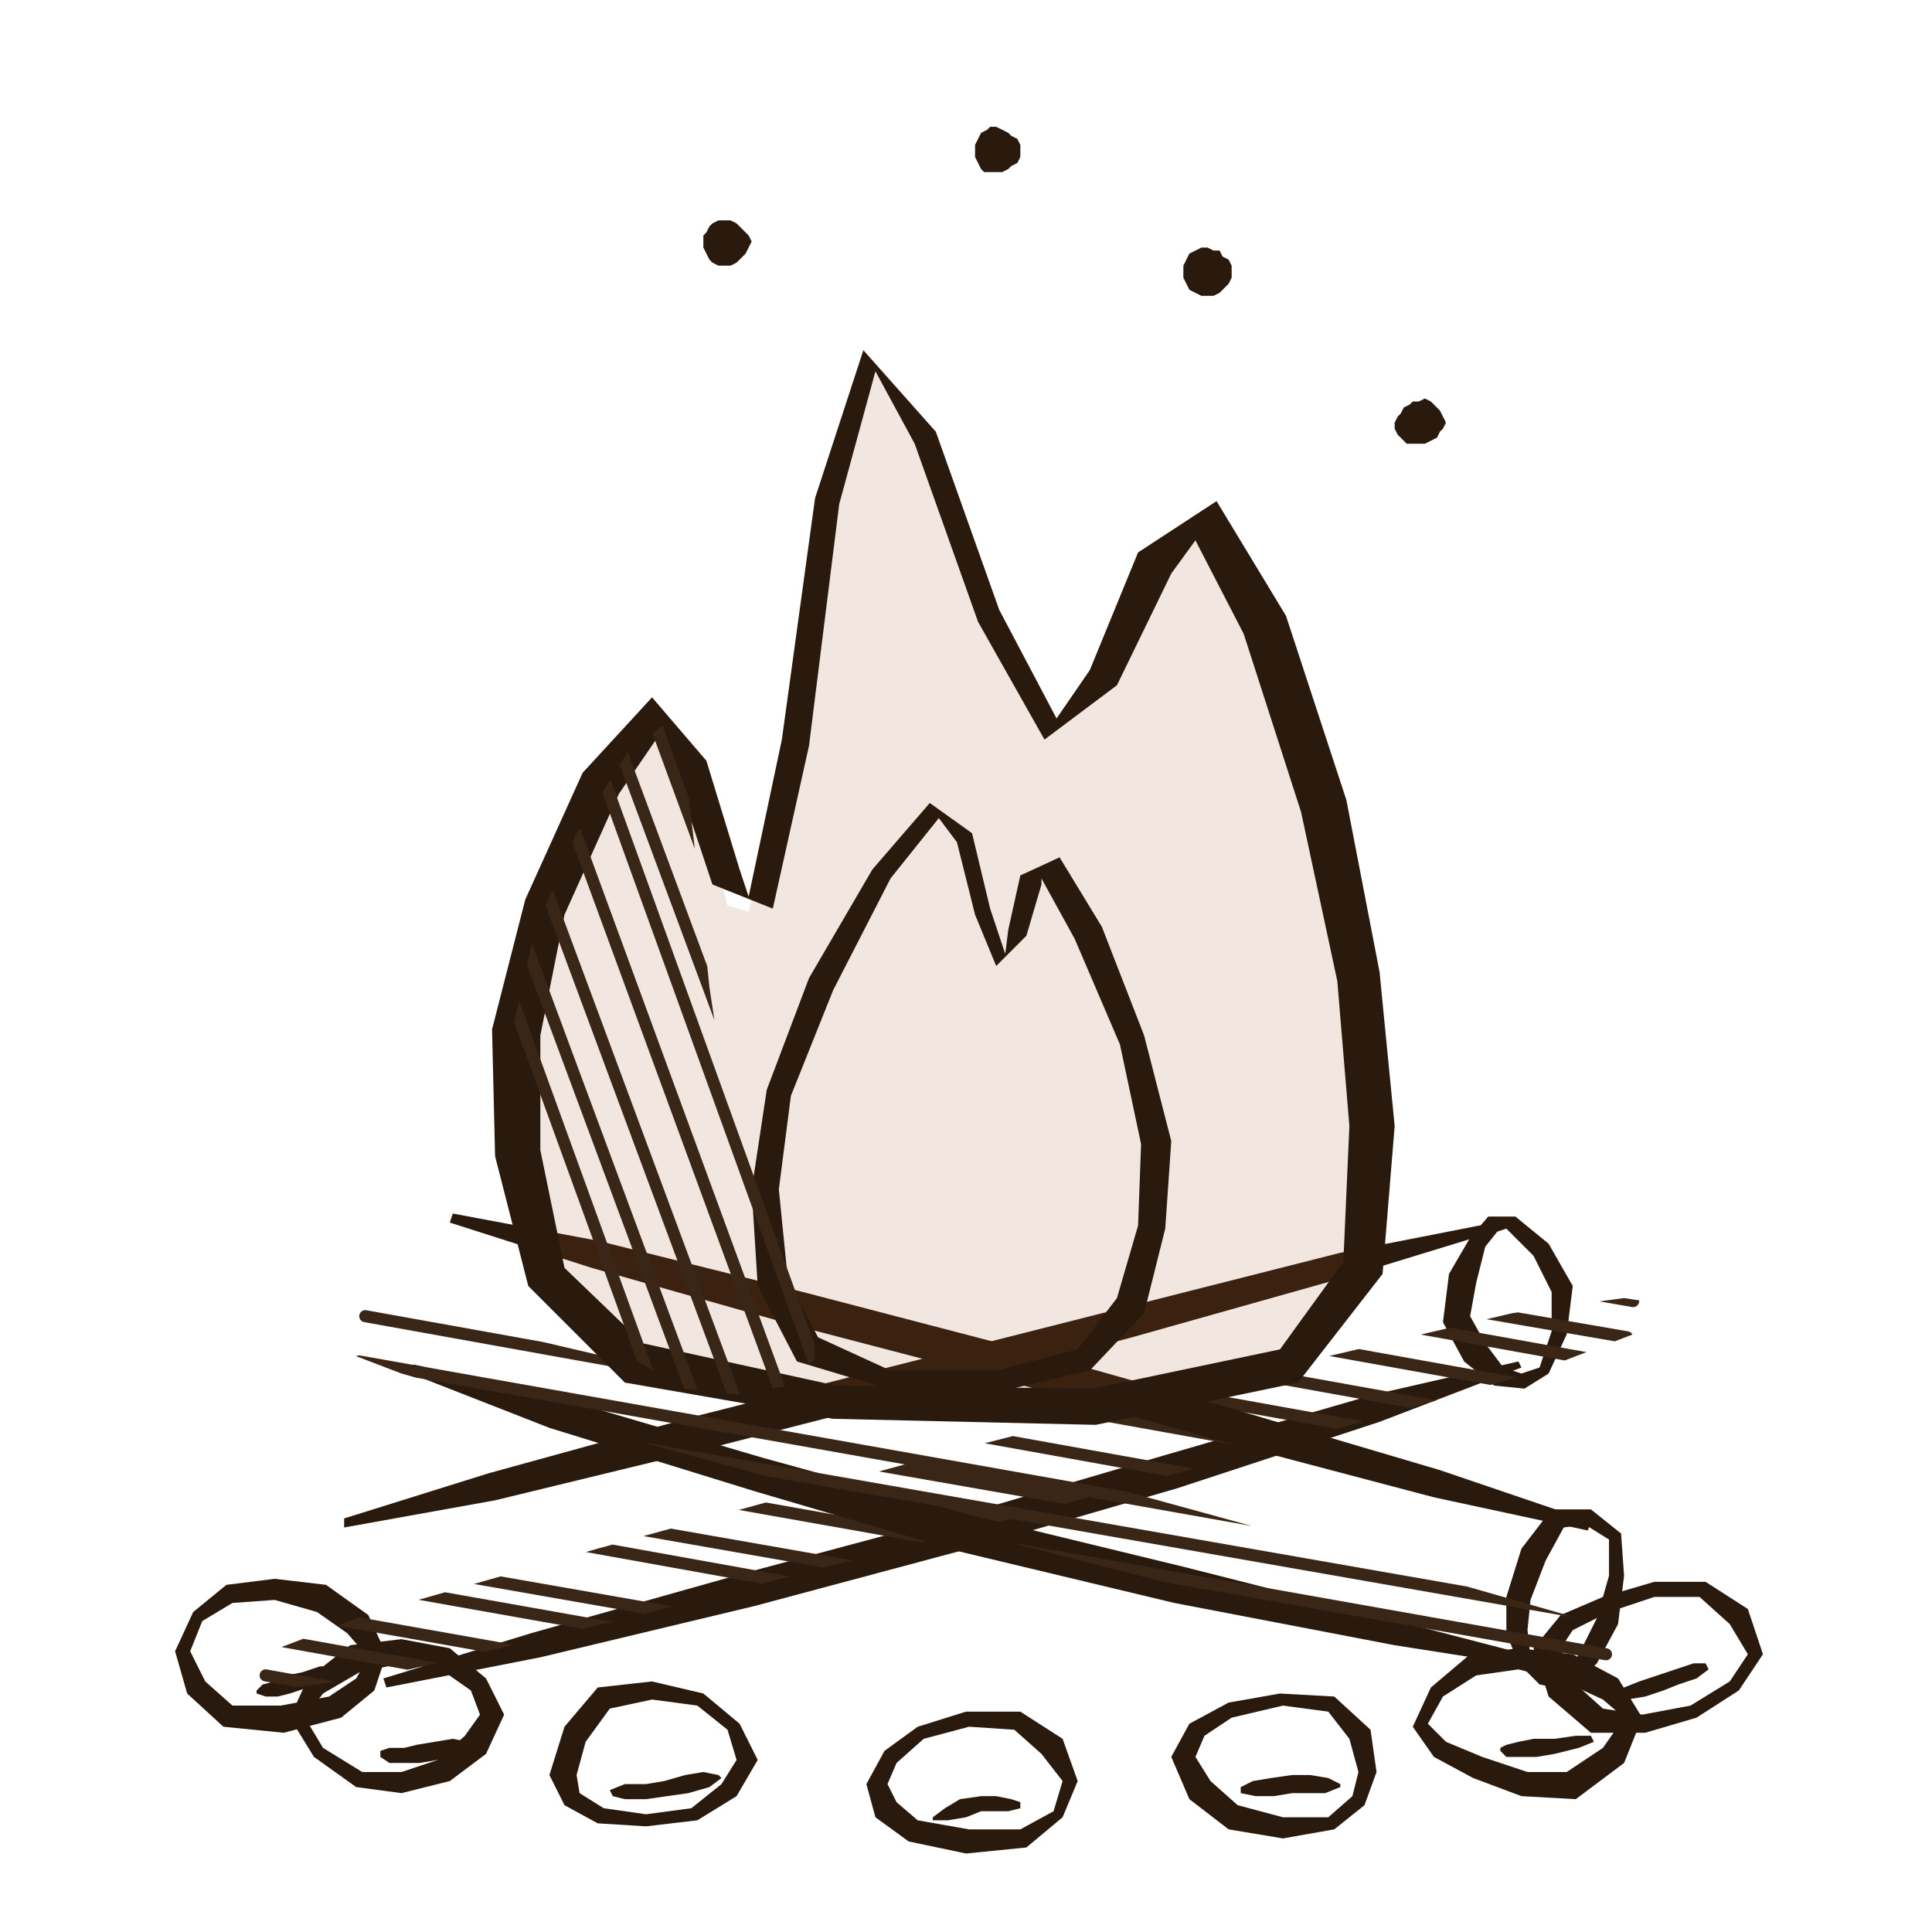
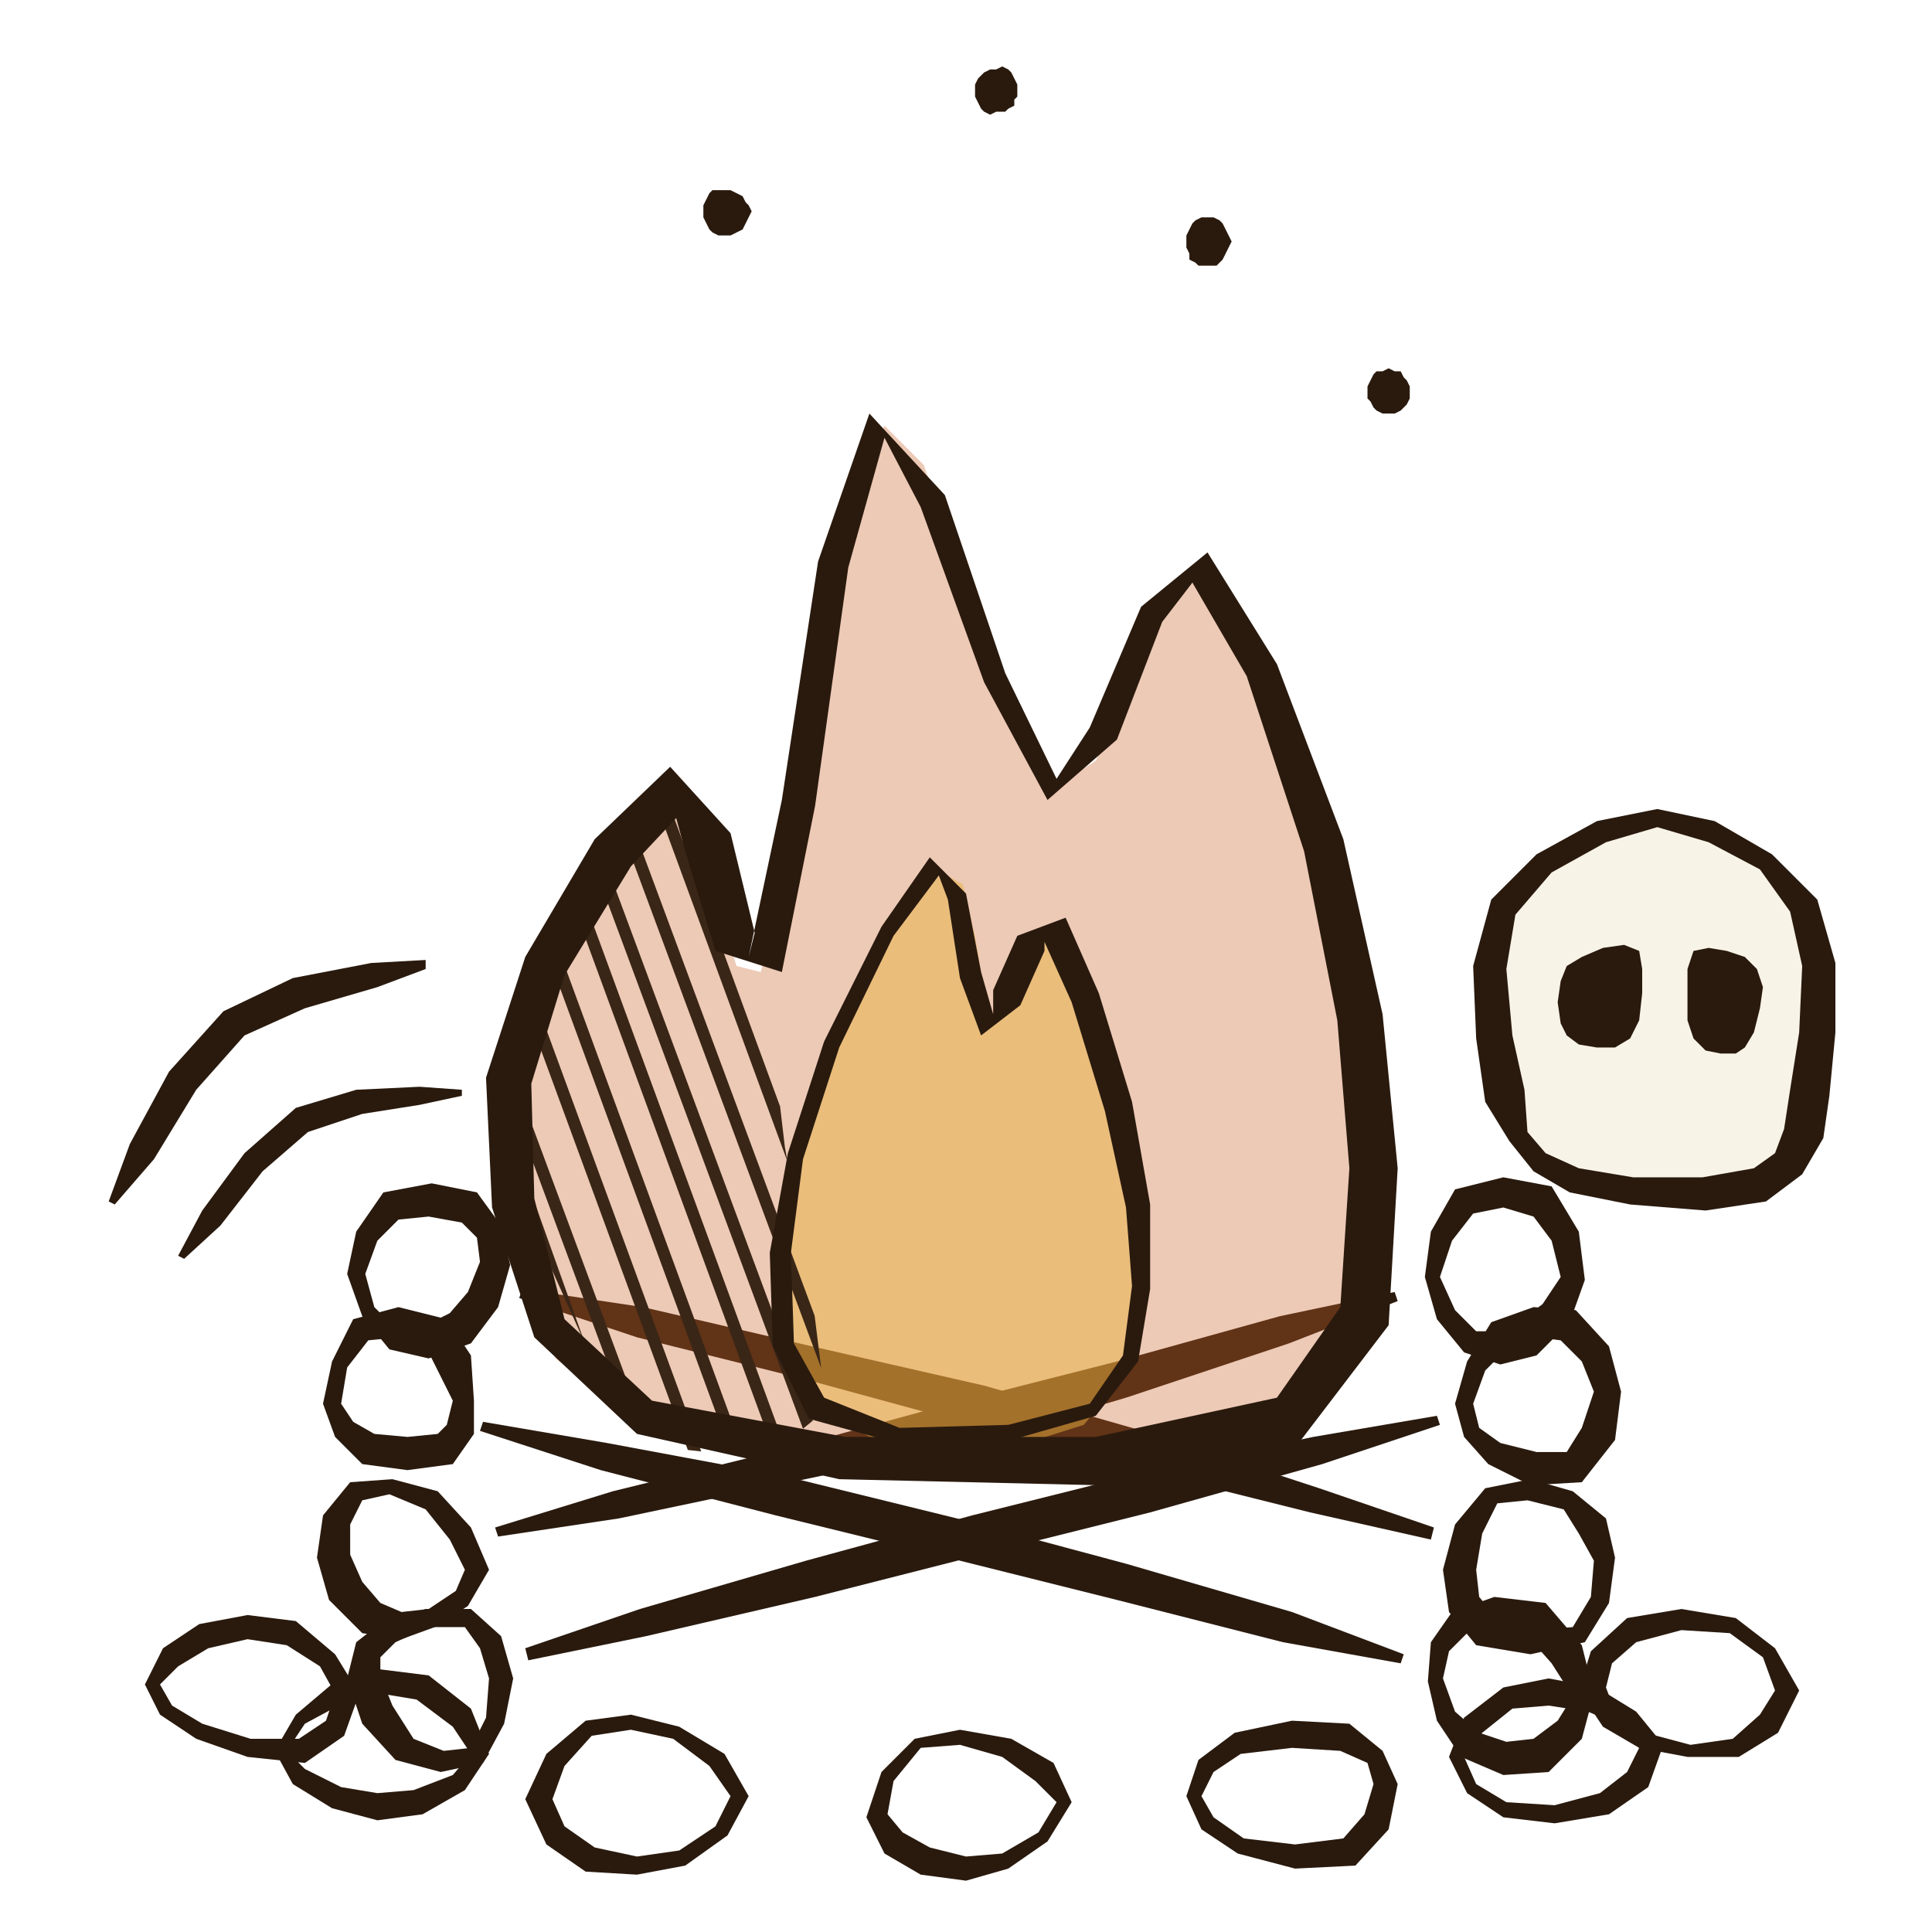
<svg xmlns="http://www.w3.org/2000/svg" viewBox="0 0 64 64" width="128" height="128">
  <defs>
    <clipPath id="des1">
-       <path d="M12.7 55.5l7.7-1.8 11.3-2.9 11.3-3.1 7.7-2.2 3.4-1.3 1-1-1.3-.2-3.7 .5-7.7 1.8-11.3 2.9-11.3 3.1-7.7 2.2-3.4 1.3-1.1 .9 1.4 .3z" />
-     </clipPath>
-     <clipPath id="des2">
-       <path d="M13.3 45.5l7.7 2.2 11.3 3.1 11.3 2.9 7.7 1.8 3.7 .5 1.4-.3-1.1-.9-3.4-1.3-7.7-2.2-11.3-3.1-11.3-2.9-7.7-1.8-3.7-.5-1.3 .2 1 1z" />
-     </clipPath>
-     <clipPath id="des3">
-       <path d="M21 45l-1.4-2-1.3-2.9-1-3.2-.3-2.9 .7-3.1 1.4-3.3 1.7-2.7 1.2-.9 .7 1.5 .4 3.3 .4 3.9 .5 3.3 .9 2.7 1.1 2.5 .9 2.3 .1 1.5-.9 .9-1.7 .3-1.8-.2z" />
+       <path d="M21 47l-1.4-2-1.3-2.9-1-3.2-.3-2.9 .7-2.9 1.4-3.2 1.6-2.5 1.3-1.4 .9 .4 .9 1.6 .6 2.1 .6 1.9 .4 1.4 .2 1.4 .2 1.5 .2 1.7 .4 2.2 .5 2.7 .3 2.4-.2 1.7-1.1 .9-1.6 .3-1.8-.2z" />
    </clipPath>
  </defs>
-   <path d="M12.2 54.9l-.4 .7-.9 .6-1.6 .3-1.6 0-.9-.8-.5-1 .4-1 1-.6 1.4-.1 1.4 .4 1 .7zM12.2 53.5l-1.4-1-1.7-.2-1.6 .2-1.1 .9-.6 1.3 .4 1.4 1.2 1.1 2 .2 1.9-.5 1.1-.9 .4-1.2z" fill="#2a1a0e" fill-rule="evenodd" />
-   <path d="M8.5 56.1l.3 .1 .4 0 .4-.1 .6-.2 .6-.2 .3-.3 0-.2-.5 0-.6 .2-.5 .1-.4 .2-.4 .1-.2 .2z" fill="#2a1a0e" />
-   <path d="M15.9 56.8l-.5 .7-.9 .8-1.2 .4-1.3 0-1.3-.8-.6-1 .6-.8 1.2-.7 1.4-.3 1.3 .2 1 .7zM16.1 55.6l-1.2-1-1.6-.3-1.7 .2-1.4 1.1-.6 1.3 .8 1.3 1.4 1 1.5 .2 1.6-.4 1.2-.9 .6-1.3z" fill="#2a1a0e" fill-rule="evenodd" />
-   <path d="M12.6 58.2l.3 .2 .5 0 .5 0 .6-.1 .6-.2 .5-.3-.1-.1-.5-.1-.6 .1-.6 .1-.4 .1-.5 0-.3 .1z" fill="#2a1a0e" />
-   <path d="M24.4 58.3l-.5 .8-1 .8-1.5 .2-1.4-.2-.8-.5-.1-.6 .3-1.1 .8-1.1 1.4-.3 1.5 .2 1 .8zM24.5 57.1l-1.2-1-1.7-.4-1.8 .2-1.1 1.3-.5 1.6 .5 1 1.1 .6 1.6 .1 1.7-.2 1.3-.8 .7-1.2z" fill="#2a1a0e" fill-rule="evenodd" />
-   <path d="M20.3 59.5l.4 .1 .7 0 .7-.1 .7-.1 .7-.2 .4-.3-.1-.1-.5-.1-.6 .1-.7 .2-.6 .1-.7 0-.5 .2z" fill="#2a1a0e" />
-   <path d="M35.2 59l-.3 1-1.1 .6-1.7 0-1.7-.3-.7-.6-.3-.6 .3-.7 .9-.8 1.5-.4 1.5 .1 .9 .8zM35.2 57.6l-1.4-.9-1.8 0-1.6 .5-1.1 .8-.6 1.1 .3 1.1 1.1 .8 1.9 .4 2-.2 1.2-1 .5-1.2z" fill="#2a1a0e" fill-rule="evenodd" />
-   <path d="M30.9 60.3l.5 0 .6-.1 .5-.2 .5 0 .4 0 .4-.1 0-.2-.3-.1-.5-.1-.5 0-.7 .1-.5 .3-.4 .3z" fill="#2a1a0e" />
-   <path d="M45 58.7l-.2 .8-.8 .7-1.5 0-1.5-.4-.9-.8-.5-.8 .3-.7 .9-.6 1.7-.4 1.5 .2 .7 .9zM45.4 57.3l-1.2-1.1-1.8-.1-1.7 .3-1.3 .7-.6 1.1 .6 1.4 1.3 1 1.8 .3 1.7-.3 1-.8 .4-1.1z" fill="#2a1a0e" fill-rule="evenodd" />
-   <path d="M41.1 59.4l.5 .1 .6 0 .6-.1 .6 0 .5 0 .5-.2 0-.1-.4-.2-.6-.1-.6 0-.7 .1-.6 .1-.4 .2z" fill="#2a1a0e" />
-   <path d="M53.8 56.9l-.7 1-1.2 .8-1.3 0-1.5-.5-1.2-.5-.6-.6 .5-.9 1.1-.7 1.4-.2 1.5 .4 1.3 .6zM53.6 55.6l-1.5-.8-1.8-.2-1.6 .2-1.3 1.1-.6 1.3 .7 1 1.3 .7 1.6 .6 1.8 .1 1.6-1.2 .6-1.5z" fill="#2a1a0e" fill-rule="evenodd" />
-   <path d="M49.7 58l.2 .2 .5 0 .5 0 .6-.1 .8-.2 .5-.2-.1-.2-.5 0-.7 .1-.7 0-.5 .1-.4 .1-.2 .1z" fill="#2a1a0e" />
-   <path d="M57.9 54.8l-.6 .9-1.3 .8-1.6 .3-1.3-.2-1-.9-.4-1.1 .4-.6 1.2-.6 1.5-.5 1.5 0 1 .9zM57.9 53.3l-1.4-.9-1.7 0-1.7 .5-1.4 .6-.9 1.1 .5 1.6 1.4 1.2 1.8 0 1.7-.5 1.4-.9 .8-1.2z" fill="#2a1a0e" fill-rule="evenodd" />
-   <path d="M53.5 56.3l.4 0 .6-.1 .6-.2 .5-.2 .6-.2 .4-.3-.1-.2-.4 0-.6 .2-.6 .2-.6 .2-.5 .2-.4 .3z" fill="#2a1a0e" />
-   <path d="M12.8 55.9l5.1-1 7.1-1.7 7.1-1.9 6.9-2 6.7-2.2 4.7-1.8-.1-.2-4.8 1.1-6.9 2-6.8 2-7.1 1.9-7.1 2-4.9 1.5z" fill="#2a1a0e" />
-   <path d="M11.4 50.6l5-.9 7-1.7 7-1.8 7.1-1.9 7.1-2 4.9-1.5 0-.3-5.1 1-7.1 1.8-7.1 1.8-7.1 1.8-6.9 1.9-4.8 1.5z" fill="#2a1a0e" />
-   <path d="M51.4 42.8l0 1.3-.4 1.2-.6 .2-.6-.2-.6-.8-.5-.9 .2-1.1 .3-1.2 .4-.5 .3-.1 .9 .9zM51.3 41.2l-1.1-.9-.9 0-.6 .7-.7 1.2-.2 1.6 .7 1.3 1 .8 1 .1 .8-.5 .6-1.3 .2-1.6z" fill="#2a1a0e" fill-rule="evenodd" />
+   <path d="M11.1 56.1l-.3 .9-.9 .6-1.6 0-1.6-.5-1-.6-.4-.7 .6-.6 1-.6 1.3-.3 1.3 .2 1.1 .7zM11.1 54.8l-1.3-1.1-1.6-.2-1.6 .3-1.2 .8-.6 1.2 .5 1 1.2 .8 1.7 .6 1.9 .2 1.3-.9 .5-1.4z" fill="#2a1a0e" fill-rule="evenodd" />
+   <path d="M15.6 58.1l-.6 .7-1.3 .5-1.2 .1-1.2-.2-1.2-.6-.6-.6 .6-.9 1.3-.7 1.2-.3 1.2 .2 1.2 .9zM15.6 56.6l-1.4-1.1-1.6-.2-1.5 .4-1.3 1.1-.7 1.2 .6 1.1 1.3 .8 1.5 .4 1.5-.2 1.4-.8 .8-1.2z" fill="#2a1a0e" fill-rule="evenodd" />
+   <path d="M24.2 59.5l-.5 1-1.2 .8-1.4 .2-1.4-.3-1-.7-.4-.9 .4-1.1 .9-1 1.3-.2 1.4 .3 1.2 .9zM24 58.1l-1.5-.9-1.6-.4-1.5 .2-1.3 1.1-.7 1.5 .7 1.5 1.3 .9 1.7 .1 1.6-.3 1.4-1 .7-1.3z" fill="#2a1a0e" fill-rule="evenodd" />
+   <path d="M35 59.7l-.6 1-1.2 .7-1.2 .1-1.2-.3-.9-.5-.5-.6 .2-1.1 .9-1.1 1.3-.1 1.4 .4 1.1 .8zM34.9 58.4l-1.4-.8-1.7-.3-1.5 .3-1.1 1.1-.5 1.5 .6 1.2 1.2 .7 1.5 .2 1.4-.4 1.3-.9 .8-1.3z" fill="#2a1a0e" fill-rule="evenodd" />
+   <path d="M45.5 59.1l-.3 1-.7 .8-1.6 .2-1.7-.2-1-.7-.4-.7 .4-.8 .9-.6 1.7-.2 1.6 .1 .9 .4zM45.8 58l-1.1-.9-1.9-.1-1.9 .4-1.2 .9-.4 1.2 .5 1.1 1.2 .8 1.9 .5 2-.1 1.1-1.2 .3-1.5z" fill="#2a1a0e" fill-rule="evenodd" />
+   <path d="M54.3 57.9l-.4 .8-.9 .7-1.5 .4-1.6-.1-1-.6-.4-.9 .6-.8 1-.8 1.2-.1 1.3 .2 1.2 .5zM54.2 56.7l-1.3-.8-1.6-.3-1.5 .3-1.3 1-.5 1.3 .6 1.2 1.2 .8 1.7 .2 1.8-.3 1.3-.9 .5-1.4z" fill="#2a1a0e" fill-rule="evenodd" />
+   <path d="M58.8 56l-.5 .8-.9 .8-1.4 .2-1.5-.4-1-.7-.3-.8 .2-.8 .8-.7 1.5-.4 1.6 .1 1.1 .8zM58.8 54.6l-1.3-1-1.8-.3-1.8 .3-1.2 1.1-.4 1.3 .8 1.2 1.2 .7 1.6 .3 1.7 0 1.3-.8 .7-1.4z" fill="#2a1a0e" fill-rule="evenodd" />
+   <path d="M17.5 55l3.9-.8 5.6-1.3 5.5-1.4 5.6-1.4 5.7-1.6 3.9-1.3-.1-.3-4.1 .7-5.7 1.2-5.6 1.4-5.5 1.5-5.5 1.6-3.8 1.3z" fill="#2a1a0e" />
+   <path d="M16.5 50.9l4-.6 5.7-1.2 5.7-1.2 5.4-1.6 5.4-1.8 3.6-1.4-.1-.3-3.8 .8-5.4 1.5-5.5 1.4-5.5 1.5-5.7 1.4-3.9 1.2z" fill="#2a1a0e" />
+   <path d="M16.2 55.6l-.1 1.3-.5 1-.9 .1-1-.4-.7-1.1-.4-1 0-.6 .5-.5 1.1-.5 1.2 0 .5 .7zM16.6 54.2l-1-.9-1.5 0-1.4 .4-.9 .7-.3 1.2 .5 1.5 1.1 1.2 1.5 .4 1.4-.3 .7-1.3 .3-1.5z" fill="#2a1a0e" fill-rule="evenodd" />
+   <path d="M15.4 52l-.3 .7-.9 .6-.9 .1-.7-.3-.6-.7-.4-.9 0-1 .4-.8 .9-.2 1.2 .5 .8 1zM15.6 50.6l-1.1-1.2-1.5-.4-1.4 .1-.9 1.1-.2 1.4 .4 1.4 1.1 1.1 1.3 .2 1.1-.4 1.1-.7 .7-1.2z" fill="#2a1a0e" fill-rule="evenodd" />
+   <path d="M52.8 46.1l-.4 1.2-.5 .8-1 0-1.2-.3-.7-.5-.2-.8 .4-1.1 .8-.8 .9-.3 .8 .1 .7 .7zM53.3 44.6l-1.1-1.2-1.4-.1-1.4 .5-.8 1.3-.4 1.4 .3 1.1 .8 .9 1.4 .7 1.7-.1 1.1-1.4 .2-1.6z" fill="#2a1a0e" fill-rule="evenodd" />
+   <path d="M51.7 42.3l-.6 .9-.8 .6-.7 .3-.7 0-.7-.7-.5-1.1 .4-1.2 .7-.9 1-.2 1 .3 .6 .8zM52.3 40.8l-.9-1.5-1.6-.3-1.6 .4-.8 1.4-.2 1.5 .4 1.4 .9 1.1 1.2 .4 1.2-.3 1.1-1.1 .5-1.4z" fill="#2a1a0e" fill-rule="evenodd" />
+   <path d="M15.9 47.4l4 1.3 5.8 1.5 5.7 1.4 5.6 1.4 5.5 1.4 3.9 .7 .1-.3-3.7-1.4-5.5-1.6-5.6-1.5-5.7-1.4-5.9-1.1-4.1-.7z" fill="#2a1a0e" />
+   <path d="M17.2 43l3.9 1.3 5.6 1.4 5.5 1.5 5.6 1.5 5.6 1.4 4 .9 .1-.4-3.8-1.3-5.5-1.8-5.6-1.6-5.7-1.3-5.6-1.3-4-.6z" fill="#2a1a0e" />
+   <path d="M15 46.4l-.2 .8-.3 .3-1 .1-1.1-.1-.7-.4-.4-.6 .2-1.2 .7-.9 1-.1 .9 .3 .4 .8zM15.6 44.9l-.8-1.2-1.6-.4-1.5 .4-.7 1.4-.3 1.4 .4 1.1 .9 .9 1.5 .2 1.5-.2 .7-1 0-1.1z" fill="#2a1a0e" fill-rule="evenodd" />
+   <path d="M15.9 41.8l-.4 1-.6 .7-.8 .4-.9 .2-.8-.8-.3-1.1 .4-1.1 .7-.7 1-.1 1.1 .2 .5 .5zM16.6 40.6l-.8-1.1-1.5-.3-1.6 .3-.9 1.3-.3 1.4 .5 1.4 .9 1.1 1.3 .3 1.4-.5 .9-1.2 .4-1.4z" fill="#2a1a0e" fill-rule="evenodd" />
+   <path d="M52.1 56.2l-.5 .8-.8 .6-.9 .1-.9-.3-.8-.7-.4-1.1 .2-.9 .6-.6 1-.1 1 .2 .8 .9zM52.4 54.5l-1.2-1.4-1.7-.2-1.4 .5-.7 1-.1 1.3 .3 1.3 .8 1.2 1.4 .6 1.5-.1 1.1-1.1 .4-1.5z" fill="#2a1a0e" fill-rule="evenodd" />
+   <path d="M52.8 51.7l-.1 1.2-.6 1-1.3 .1-1.3-.5-.5-.6-.1-.9 .2-1.2 .5-1 1-.1 1.2 .3 .5 .8zM53.2 50.3l-1.1-.9-1.4-.4-1.5 .3-1 1.2-.4 1.5 .2 1.4 .9 1.1 1.8 .3 1.8-.4 .8-1.3 .2-1.5z" fill="#2a1a0e" fill-rule="evenodd" />
+   <path d="M20.9 47l-2.5-2-1.2-2.8-.4-3.2 0-3 .7-3 1.4-3.2 1.7-2.6 1.3-1.4 1 1 .7 2.7 .8 2.5 .8 .2 .9-3.5 1-5.9 1-5.8 1.2-2.9 1.3 1.3 1.4 4 1.5 4.3 1.4 2.4 1.4-.9 1.3-2.9 1.3-2.7 1.3-.6 1.5 2.2 1.5 4.1 1.3 4.7 .8 4.1 .4 3.7 .3 3.8-.7 3.2-2.1 2.3-4.5 1.1-6.5 .3-6.5-.4z" fill="#c9642a" opacity="0.34" />
+   <path d="M27.3 46.8l-1-1.6-.4-2.3 0-2.5 .3-2.4 .9-2.6 1.5-2.8 1.5-2.4 1.1-1.3 .7 .4 .4 1.7 .3 1.8 .4 1 .5-.5 .6-1.3 .6-1.1 .6-.1 .7 1.5 .8 2.6 .7 2.8 .4 2.5-.1 2.1-.2 2-.7 1.7-1 1.2-1.9 .6-2.5 .2-2.5-.3z" fill="#e8b040" opacity="0.5" />
  <g clip-path="url(#des1)">
-     <path d="M14.2 24.9l41.7 7.4M14 25.9l41.7 7.5M13.8 27.1l41.7 7.5M13.5 28.9l41.8 7.2M13.4 29.6l41.7 7.4M13.2 30.5l41.7 7.5M13 32l41.7 7.4M12.7 33.6l41.8 7.2M12.6 34.2l41.7 7.5M12.3 35.9l41.8 7.2M12.1 37.1l41.8 7.2M12 37.7l41.7 7.5M11.7 38.9l41.7 7.5M11.5 40.1l41.7 7.5M11.3 41.2l41.7 7.5M11.1 42.3l41.7 7.5M10.9 43.7l41.7 7.5M10.6 45.3l41.7 7.3M10.5 46.2l41.7 7.4M10.3 47.3l41.7 7.4M10 48.7l41.7 7.3M9.9 49.5l41.7 7.5M9.6 51.2l41.7 7.3M9.4 52l41.7 7.4M9.2 53.3l41.7 7.4M9 54.3l41.7 7.5M8.8 55.5l41.7 7.4M8.6 56.6l41.7 7.5M8.4 58l41.7 7.4M8.2 59.2l41.7 7.4M8 60.1l41.7 7.5M7.7 61.8l41.7 7.2M7.6 62.7l41.7 7.4M7.3 64.1l41.7 7.3M7.2 64.9l41.7 7.5M7 66l41.7 7.5" stroke="#3a2616" stroke-width="0.4" stroke-linecap="round" fill="none" />
+     <path d="M29.5 20.3l8.6 23.7M28.6 20.7l8.5 23.8M27.4 21.1l8.5 23.8M26 21.6l8.6 23.8M25 22l8.5 23.8M23.2 22.6l8.8 23.7M22.5 22.9l8.5 23.8M20.8 23.5l8.7 23.7M19.5 24l8.8 23.7M18.3 24.4l8.8 23.7M17.3 24.8l8.7 23.7M16 25.2l8.7 23.7M14.8 25.7l8.7 23.7M13.3 26.2l8.8 23.7M12.7 26.4l8.5 23.8M11 27.1l8.8 23.7M10.3 27.3l8.5 23.8M9.1 27.8l8.5 23.8M7.5 28.3l8.7 23.7M6.4 28.7l8.6 23.8" stroke="#3a2616" stroke-width="0.4" stroke-linecap="round" fill="none" />
  </g>
-   <path d="M13.6 45.5l4.6 1.8 6.8 2.1 6.8 2 7.1 1.7 7.3 1.4 5.1 .8 0-.3-5-1.3-7.1-1.8-7-1.7-6.9-1.9-6.8-2-4.8-1.1z" fill="#2a1a0e" />
-   <path d="M14.9 40.5l4.7 1.5 6.7 1.9 6.9 1.8 7.1 2 7.2 1.9 5.1 1.1 .1-.3-5-1.7-7.1-2.1-7.1-2-6.9-1.8-6.8-1.7-4.8-.9z" fill="#2a1a0e" />
-   <path d="M52.9 53.6l-.6 1.2-.5 .8-.6-.1-.5-.6-.1-.9 .1-1 .5-1.3 .6-1.1 .7-.1 .8 .5 0 1.2zM53.8 52.2l-.1-1.4-1-.8-1.3 0-1 1.3-.5 1.6 0 1.2 .4 1 .7 .7 1 .2 .9-.9 .7-1.3z" fill="#2a1a0e" fill-rule="evenodd" />
-   <g clip-path="url(#des2)">
-     <path d="M15.4 24.9l41.7 7.4M15.3 25.9l41.7 7.5M15.1 27l41.7 7.5M14.8 28.7l41.7 7.3M14.6 29.5l41.7 7.5M14.3 31.2l41.8 7.2M14.2 32.1l41.7 7.3M14 32.9l41.7 7.5M13.8 34.3l41.7 7.4M13.5 35.7l41.7 7.3M13.3 37.1l41.8 7.2M13.1 38.3l41.8 7.2M13 38.9l41.7 7.5M12.7 40.4l41.7 7.3M12.5 41.6l41.7 7.3M12.2 43l41.7 7.2M12.1 43.6l41.7 7.5M11.9 45.1l41.7 7.4M11.7 46.3l41.7 7.3M11.5 47.4l41.7 7.4M11.3 48.6l41.7 7.4M11.1 49.4l41.7 7.5M10.9 50.7l41.7 7.5M10.6 52.5l41.8 7.2M10.4 53.2l41.7 7.4M10.2 54.8l41.8 7.2M10.1 55.3l41.7 7.5M9.9 56.5l41.7 7.5M9.5 58.3l41.7 7.2M9.4 59.1l41.7 7.4M9.1 60.7l41.7 7.2M9 61.2l41.7 7.5M8.7 62.9l41.7 7.3M8.5 64.2l41.7 7.2M8.4 65l41.7 7.4M8.1 66.6l41.7 7.2" stroke="#3a2616" stroke-width="0.4" stroke-linecap="round" fill="none" />
-   </g>
-   <path d="M21.1 45.2l-2.5-2.1-1.3-3-.4-3.3 0-3 .7-3 1.4-3.1 1.6-2.5 1.3-1.3 .9 1 .7 2.7 .6 2.4 .7 .2 .9-3.5 .9-5.9 1-5.7 1.2-3 1.4 1.3 1.6 3.9 1.7 4.3 1.5 2.4 1.3-1 1.2-2.7 1.3-2.7 1.2-.6 1.5 2.3 1.6 4 1.4 4.7 .8 4.1 .4 3.6 .2 3.7-.6 3.2-2.1 2.2-4.5 1.3-6.4 .4-6.4-.3z" fill="#a0521c" opacity="0.14" />
-   <path d="M21.3 44.5l-2.6-2.5-.8-3.9 0-3.8 .8-4 1.8-4 1.3-1.9 .6 1.3 1.2 3.6 2 .8 1.2-5.4 1-8 1.2-4.4 1.3 2.4 2.1 5.9 2.2 3.9 2.4-1.8 1.8-3.7 .8-1.1 1.6 3.1 1.9 5.9 1.2 5.6 .4 4.8-.2 4.5-2.1 2.9-6.2 1.3-8.5-.1zM27.6 47l8.7 .2 6.7-1.4 2.8-3.6 .4-4.9-.5-5.1-1.1-5.7-2-6.1-2.3-3.8-2.6 1.7-1.6 3.9-1.1 1.6-1.9-3.6-2.1-5.9-2.4-2.7-1.6 4.9-1.1 8-1.1 5.2-.3-.9-1.1-3.6-1.8-2.1-2.3 2.5-1.9 4.2-1.1 4.3 .1 4.2 1.1 4.3 3.2 3.2z" fill="#2a1a0e" fill-rule="evenodd" />
-   <path d="M27.1 44.3l-1-1.9-.3-3 .4-3.1 1.4-3.5 1.9-3.7 1.6-2 .6 .8 .6 2.4 .7 1.7 1-1 .5-1.7 0-.2 1.1 2 1.5 3.5 .7 3.3-.1 2.7-.7 2.4-1.3 1.7-2.7 .7-3.5 0zM29.4 46l3.7 .1 3-.7 1.8-1.9 .7-2.8 .2-2.9-.9-3.5-1.4-3.6-1.4-2.3-1.3 .6-.4 1.8-.1 .8-.5-1.5-.6-2.5-1.4-1-1.9 2.2-2.1 3.6-1.4 3.7-.5 3.3 .2 3.2 1.3 2.5z" fill="#2a1a0e" fill-rule="evenodd" />
-   <g clip-path="url(#des3)">
-     <path d="M29.5 18.3l8.7 23.7M28.5 18.7l8.6 23.8M27.4 19.1l8.5 23.8M26.2 19.5l8.5 23.8M24.5 20.1l8.7 23.7M23.6 20.5l8.5 23.8M22.5 20.9l8.5 23.8M20.8 21.5l8.7 23.7M19.5 22l8.8 23.7M18.7 22.2l8.6 23.8M17.3 22.8l8.7 23.7M15.8 23.3l8.8 23.7M14.6 23.7l8.8 23.7M13.7 24.1l8.6 23.7M12.3 24.6l8.7 23.7M11.2 25l8.7 23.7M9.8 25.5l8.7 23.7M8.5 26l8.8 23.7M7.8 26.2l8.5 23.8M6.4 26.7l8.6 23.8" stroke="#3a2616" stroke-width="0.4" stroke-linecap="round" fill="none" />
-   </g>
-   <path d="M24.9 8l-.1 .2-.1 .2-.2 .2-.1 .1-.2 .1-.2 0-.2 0-.2-.1-.1-.1-.1-.2-.1-.2 0-.2 0-.2 .1-.1 .1-.2 .1-.1 .2-.1 .2 0 .2 0 .2 .1 .1 .1 .2 .2 .1 .1z" fill="#2a1a0e" />
-   <path d="M40.8 9l0 .2-.1 .2-.2 .2-.1 .1-.2 .1-.2 0-.2 0-.2-.1-.2-.1-.1-.2-.1-.2 0-.2 0-.2 .1-.2 .1-.2 .2-.1 .2-.1 .2 0 .2 .1 .2 0 .1 .2 .2 .1 .1 .2z" fill="#2a1a0e" />
-   <path d="M33.8 5l0 .2-.1 .2-.2 .1-.1 .1-.2 .1-.2 0-.2 0-.2 0-.1-.1-.1-.2-.1-.2 0-.2 0-.2 .1-.2 .1-.2 .2-.1 .1-.1 .2 0 .2 .1 .2 .1 .1 .1 .2 .1 .1 .2z" fill="#2a1a0e" />
-   <path d="M47.9 14l-.1 .2-.1 .1-.1 .2-.2 .1-.2 .1-.2 0-.2 0-.2 0-.1-.1-.2-.2-.1-.2 0-.2 .1-.2 .1-.1 .1-.2 .2-.1 .1-.1 .2 0 .2-.1 .2 .1 .1 .1 .2 .2 .1 .2z" fill="#2a1a0e" />
+   <path d="M21.6 46.4l-2.9-2.7-1-4-.1-3.8 1.1-3.6 2.2-3.6 1.5-1.6 .3 1.1 1 3.3 2.2 .7 1.1-5.5 1.1-7.9 1.2-4.3 1.2 2.3 2.1 5.8 2.1 3.9 2.3-2 1.5-3.9 1-1.3 1.8 3.1 1.9 5.8 1.1 5.6 .4 4.9-.3 4.6-2.1 3-6 1.3-8.3 0zM27.8 49l8.6 .2 6.7-1.5 2.9-3.8 .3-5.2-.5-5.1-1.3-5.8-2.2-5.8-2.3-3.7-2.2 1.8-1.7 4-1.1 1.7-1.7-3.5-2-5.9-2.5-2.7-1.7 4.9-1.2 7.9-1.1 5.2 .2-.8-.8-3.3-2-2.2-2.5 2.4-2.3 3.9-1.3 4 .2 4.3 1.4 4.3 3.4 3.2z" fill="#2a1a0e" fill-rule="evenodd" />
+   <path d="M27.3 46.3l-1-1.8-.1-3 .4-3.1 1.2-3.7 1.8-3.7 1.5-2 .3 .8 .4 2.6 .7 1.9 1.3-1 .8-1.8 0-.3 .9 2 1.1 3.6 .7 3.2 .2 2.6-.3 2.3-1.1 1.6-2.7 .7-3.6 .1zM29.7 47.8l3.8-.1 2.8-.8 1.4-1.8 .4-2.4 0-2.8-.6-3.4-1.1-3.6-1.1-2.5-1.6 .6-.8 1.8 0 .8-.4-1.4-.5-2.6-1.2-1.2-1.6 2.3-1.9 3.8-1.2 3.7-.6 3.3 .1 3.1 1.2 2.4z" fill="#2a1a0e" fill-rule="evenodd" />
+   <path d="M49.7 35.9l-.2-1.3-.1-1.6 .1-1.5 .5-1.3 .9-1.2 1.2-1 1.4-.8 1.3-.3 1.3 .3 1.5 .7 1.2 1.1 .9 1.1 .4 1.3 0 1.6-.1 1.6-.3 1.3-.1 1-.3 .8-.4 .7-.8 .4-1.3 .3-1.8 .1-1.8-.1-1.4-.3-.9-.5-.6-.6-.3-.8z" fill="#e8d8b0" opacity="0.3" />
+   <path d="M50.5 36.1l-.4-1.8-.2-2.2 .3-1.8 1.2-1.4 1.8-1 1.7-.5 1.7 .5 1.7 .9 1 1.4 .4 1.8-.1 2.2-.3 1.9-.2 1.3-.3 .8-.7 .5-1.7 .3-2.3 0-1.8-.3-1.1-.5-.6-.7zM50 37.8l.8 1 1.2 .7 2 .4 2.5 .2 2-.3 1.2-.9 .7-1.2 .2-1.4 .2-2.1 0-2.3-.6-2.1-1.5-1.5-1.9-1.1-1.9-.4-2 .4-2 1.1-1.5 1.5-.6 2.2 .1 2.4 .3 2.1z" fill="#2a1a0e" fill-rule="evenodd" />
+   <path d="M51.9 32l.5-.3 .7-.3 .7-.1 .5 .2 .1 .6 0 .8-.1 .9-.3 .6-.5 .3-.6 0-.6-.1-.4-.3-.2-.4-.1-.7 .1-.7z" fill="#2a1a0e" />
+   <path d="M56.1 31.5l.5-.1 .6 .1 .6 .2 .4 .4 .2 .6-.1 .7-.2 .8-.3 .5-.3 .2-.5 0-.5-.1-.4-.4-.2-.6 0-.9 0-.8z" fill="#2a1a0e" />
+   <path d="M3.8 39.9l1.3-1.5 1.4-2.3 1.6-1.8 2-.9 2.4-.7 1.6-.6 0-.3-1.8 .1-2.6 .5-2.3 1.1-1.8 2-1.3 2.4-.7 1.9z" fill="#2a1a0e" />
+   <path d="M6.1 41.7l1.2-1.1 1.4-1.8 1.5-1.3 1.8-.6 1.9-.3 1.4-.3 0-.2-1.4-.1-2.1 .1-2 .6-1.7 1.5-1.4 1.9-.8 1.5z" fill="#2a1a0e" />
+   <path d="M24.9 7l-.1 .2-.1 .2-.1 .2-.2 .1-.2 .1-.2 0-.2 0-.2-.1-.1-.1-.1-.2-.1-.2 0-.2 0-.2 .1-.2 .1-.2 .1-.1 .2 0 .2 0 .2 0 .2 .1 .2 .1 .1 .2 .1 .1z" fill="#2a1a0e" />
+   <path d="M40.8 8l-.1 .2-.1 .2-.1 .2-.2 .2-.1 0-.3 0-.2 0-.1-.1-.2-.1 0-.2-.1-.2 0-.2 0-.2 .1-.2 .1-.2 .1-.1 .2-.1 .2 0 .2 0 .2 .1 .1 .1 .1 .2 .1 .2z" fill="#2a1a0e" />
+   <path d="M33.7 3l0 .2-.1 .1 0 .2-.2 .1-.1 .1-.3 0-.2 .1-.2-.1-.1-.1-.1-.2-.1-.2 0-.2 0-.2 .1-.2 .1-.1 .1-.1 .2-.1 .2 0 .2-.1 .2 .1 .1 .1 .1 .2 .1 .2z" fill="#2a1a0e" />
+   <path d="M46.7 13l0 .2-.1 .2-.1 .1-.1 .1-.2 .1-.2 0-.2 0-.2-.1-.1-.1-.1-.2-.1-.1 0-.2 0-.2 .1-.2 .1-.2 .1-.1 .2 0 .2-.1 .2 .1 .2 0 .1 .2 .1 .1 .1 .2z" fill="#2a1a0e" />
</svg>
